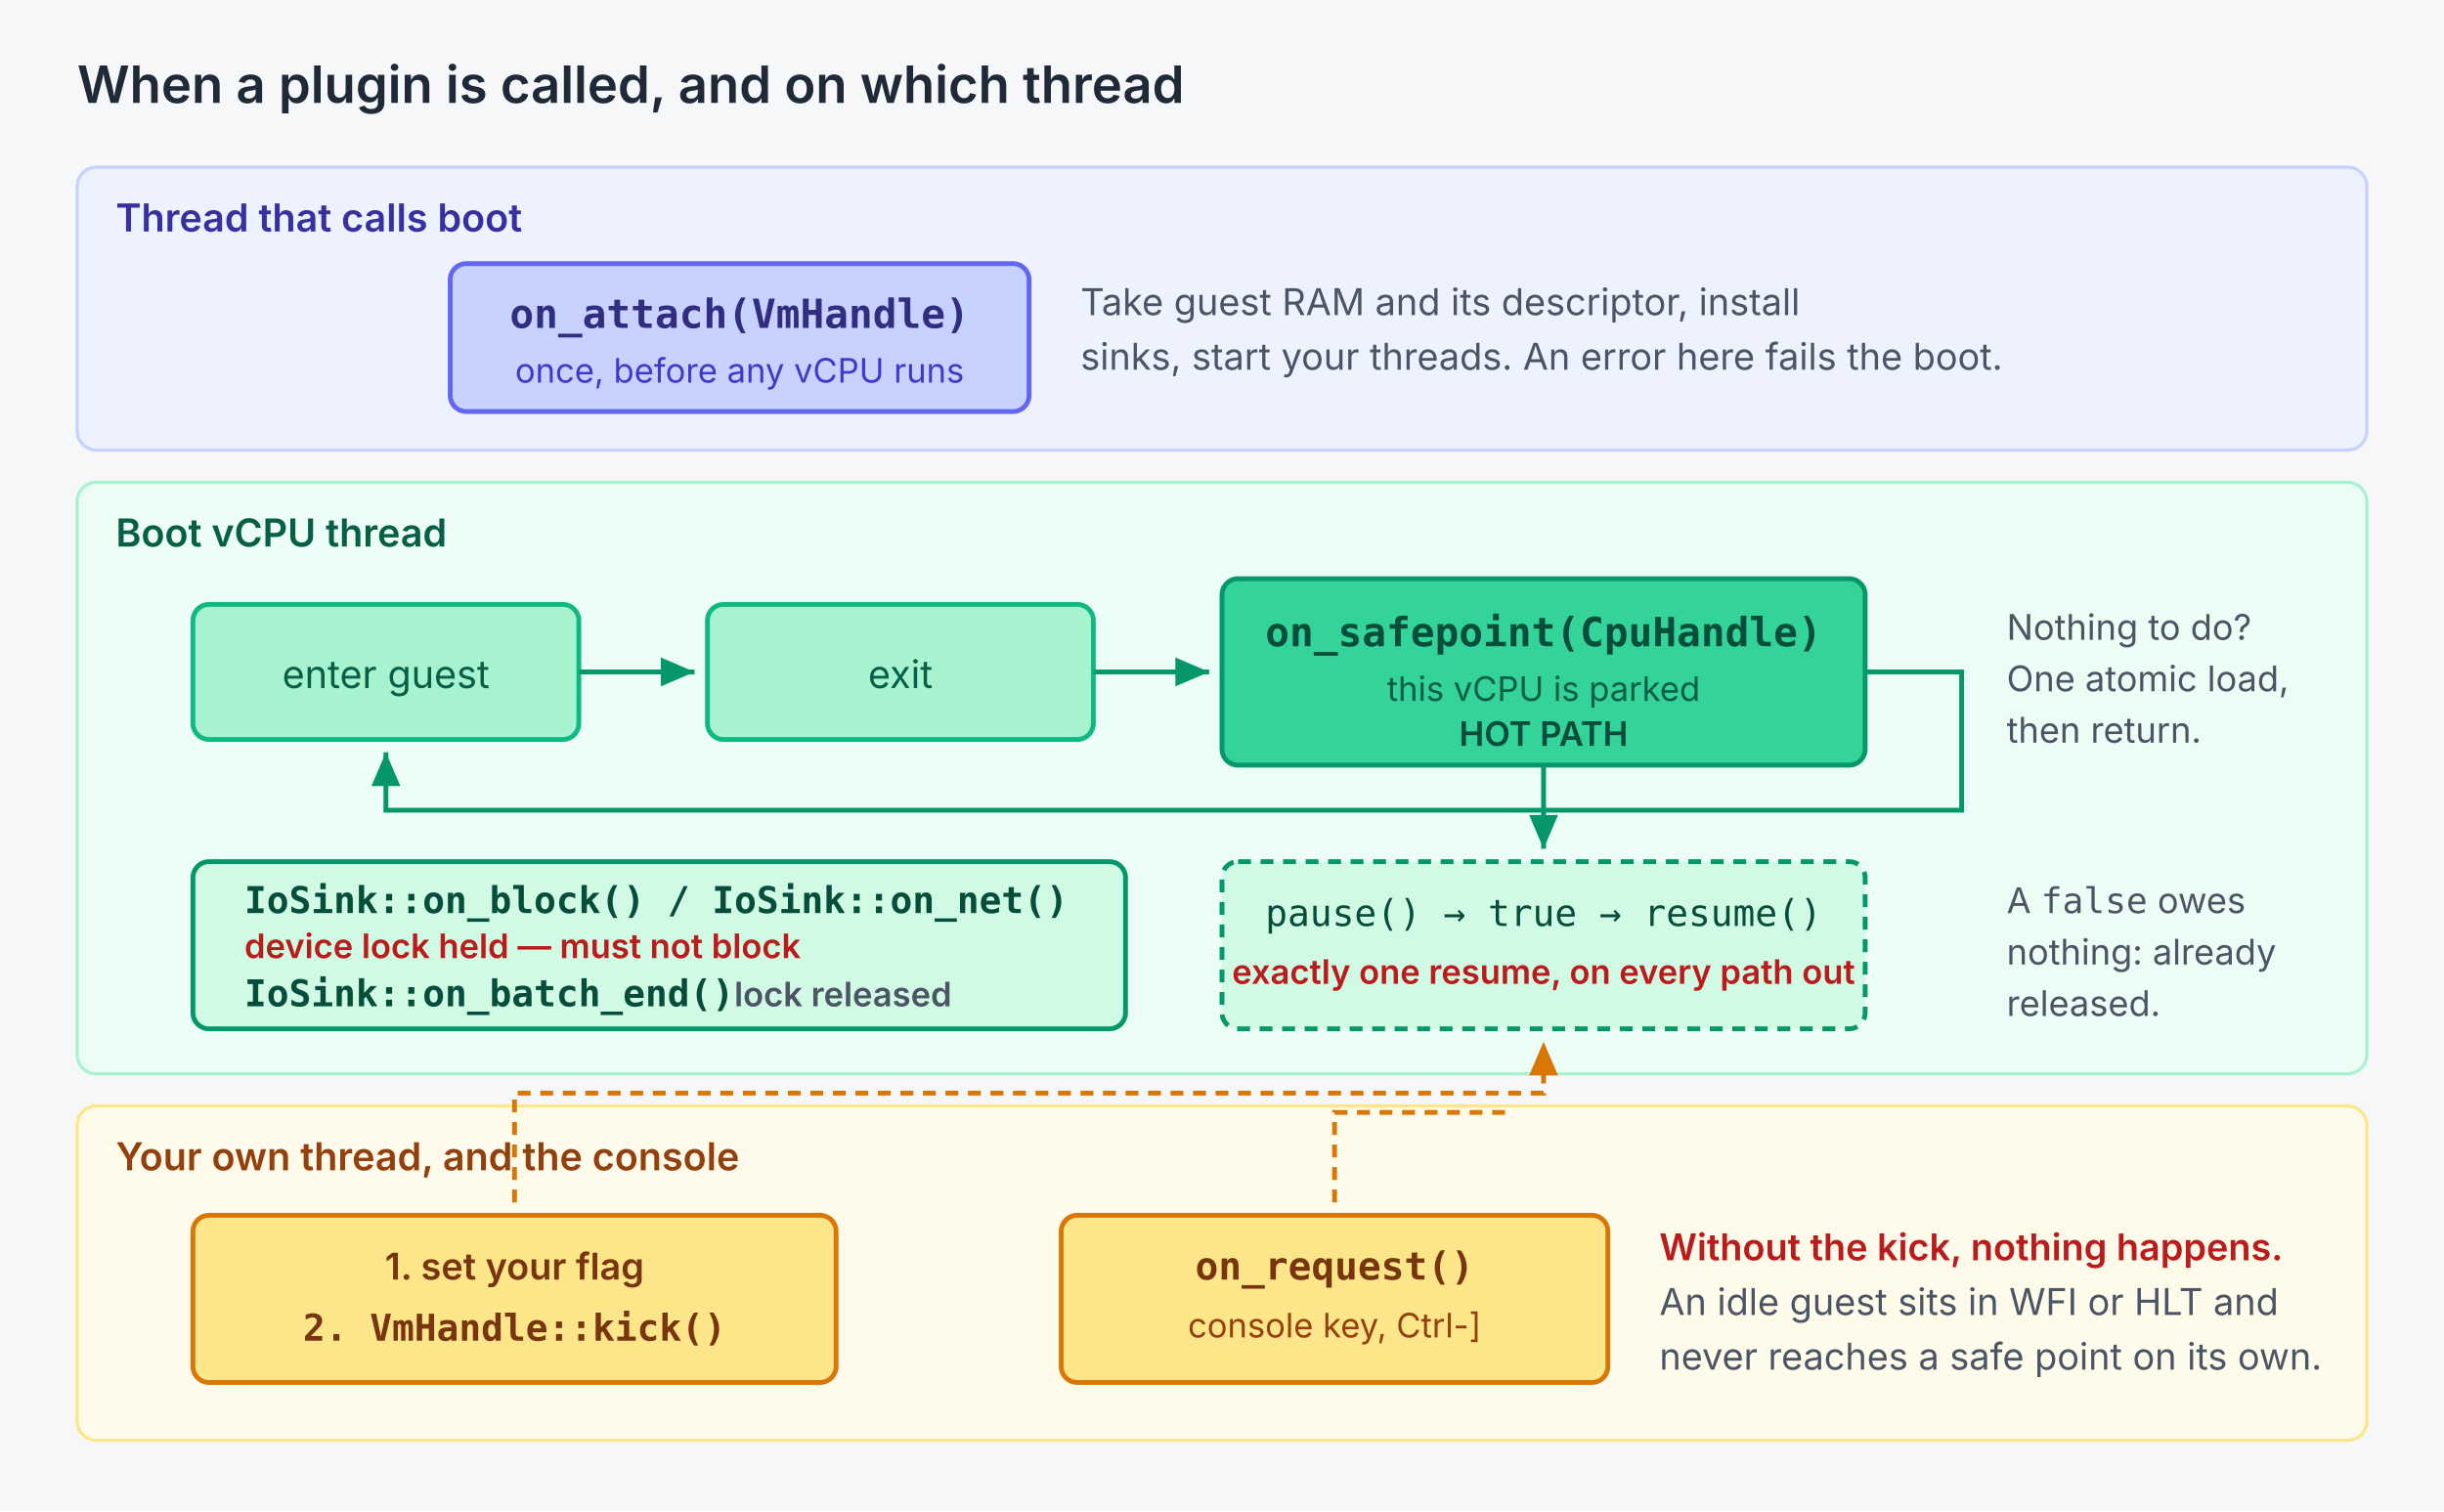
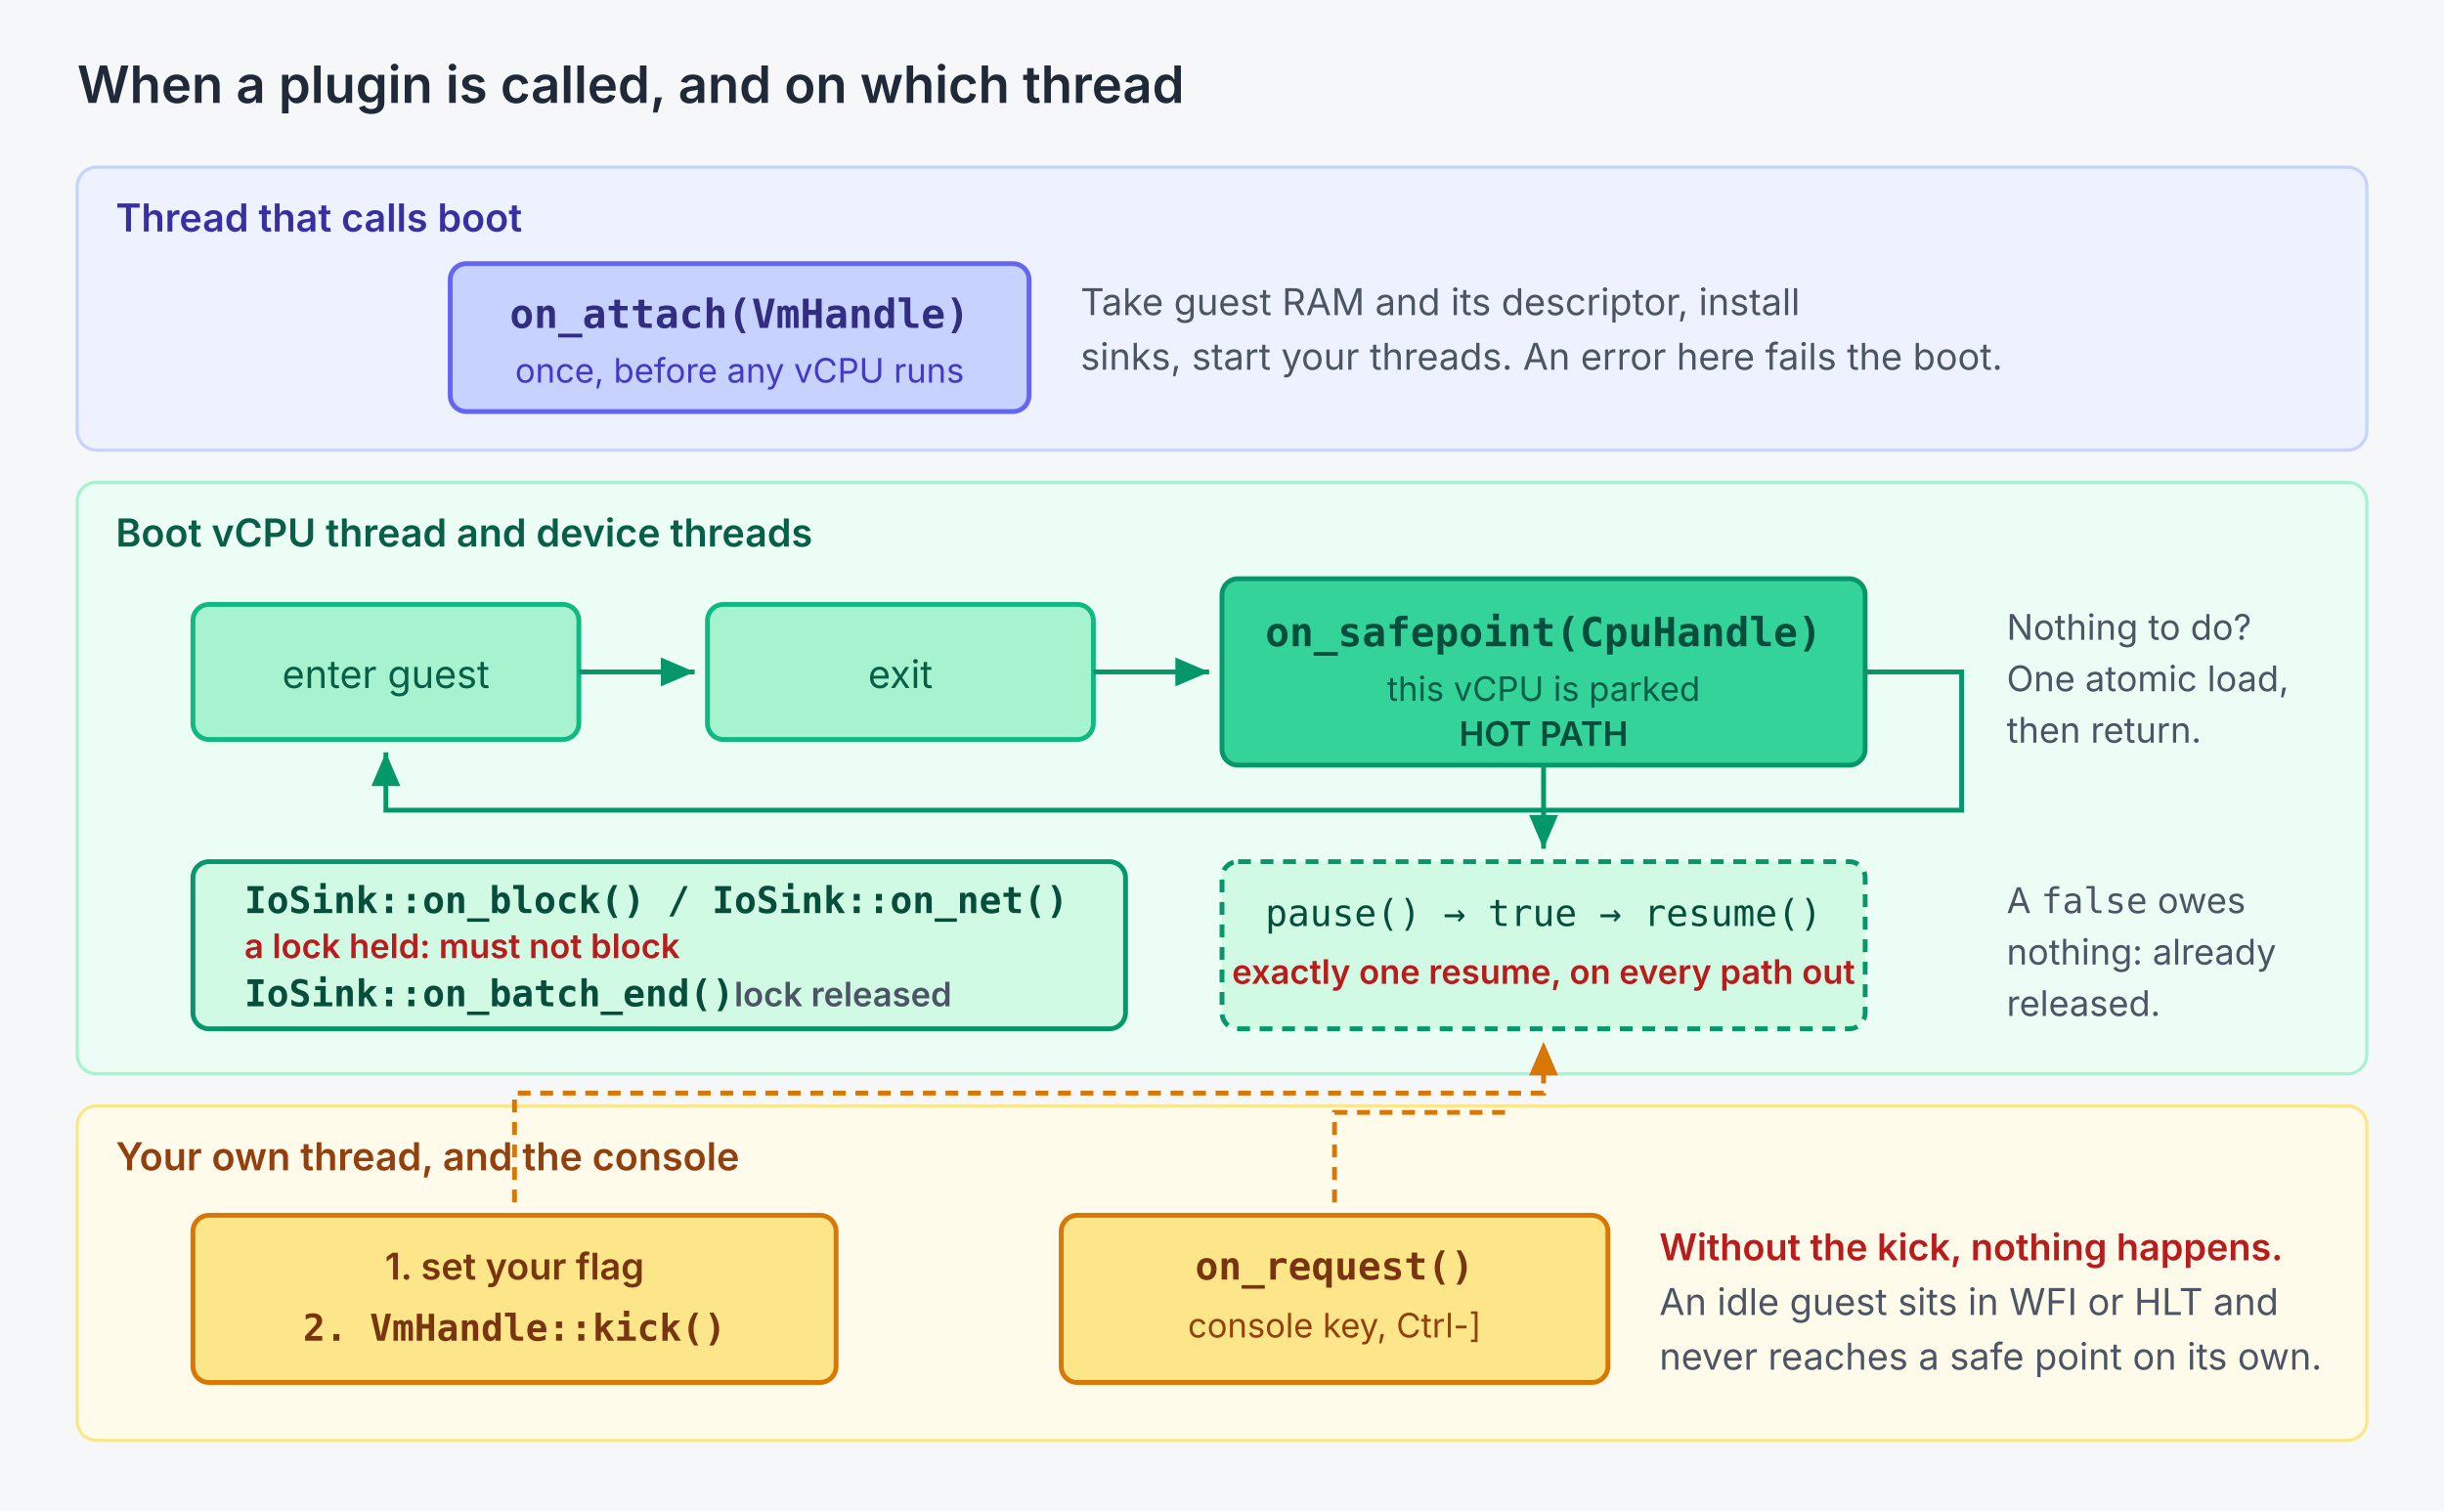
<svg xmlns="http://www.w3.org/2000/svg" viewBox="0 0 760 470" width="760" height="470" role="img" aria-labelledby="t d">
  <rect x="0" y="0" width="760" height="470" fill="#f6f7f9" />
  <text x="24" y="32" font-family="system-ui, -apple-system, Segoe UI, sans-serif" font-size="16" font-weight="600" fill="#1f2937">When a plugin is called, and on which thread</text>
  <rect x="24" y="52" width="712" height="88" rx="6" fill="#eef2ff" stroke="#c7d2fe" />
  <text x="36" y="72" font-family="system-ui, -apple-system, Segoe UI, sans-serif" font-size="12" font-weight="600" fill="#3730a3">Thread that calls boot</text>
  <rect x="24" y="150" width="712" height="184" rx="6" fill="#ecfdf5" stroke="#a7f3d0" />
-   <text x="36" y="170" font-family="system-ui, -apple-system, Segoe UI, sans-serif" font-size="12" font-weight="600" fill="#065f46">Boot vCPU thread</text>
+   <text x="36" y="170" font-family="system-ui, -apple-system, Segoe UI, sans-serif" font-size="12" font-weight="600" fill="#065f46">Boot vCPU thread and device threads</text>
  <rect x="24" y="344" width="712" height="104" rx="6" fill="#fffbeb" stroke="#fde68a" />
  <text x="36" y="364" font-family="system-ui, -apple-system, Segoe UI, sans-serif" font-size="12" font-weight="600" fill="#92400e">Your own thread, and the console</text>
  <rect x="140" y="82" width="180" height="46" rx="5" fill="#c7d2fe" stroke="#6366f1" stroke-width="1.5" />
  <text x="230" y="102" text-anchor="middle" font-family="ui-monospace, SFMono-Regular, Menlo, monospace" font-size="12.5" font-weight="600" fill="#312e81">on_attach(VmHandle)</text>
  <text x="230" y="119" text-anchor="middle" font-family="system-ui, -apple-system, Segoe UI, sans-serif" font-size="10.5" fill="#4338ca">once, before any vCPU runs</text>
  <text x="336" y="98" font-family="system-ui, -apple-system, Segoe UI, sans-serif" font-size="11.5" fill="#4b5563">Take guest RAM and its descriptor, install</text>
  <text x="336" y="115" font-family="system-ui, -apple-system, Segoe UI, sans-serif" font-size="11.5" fill="#4b5563">sinks, start your threads. An error here fails the boot.</text>
  <rect x="60" y="188" width="120" height="42" rx="5" fill="#a7f3d0" stroke="#10b981" stroke-width="1.5" />
  <text x="120" y="214" text-anchor="middle" font-family="system-ui, -apple-system, Segoe UI, sans-serif" font-size="12" fill="#065f46">enter guest</text>
  <rect x="220" y="188" width="120" height="42" rx="5" fill="#a7f3d0" stroke="#10b981" stroke-width="1.5" />
  <text x="280" y="214" text-anchor="middle" font-family="system-ui, -apple-system, Segoe UI, sans-serif" font-size="12" fill="#065f46">exit</text>
  <rect x="380" y="180" width="200" height="58" rx="5" fill="#34d399" stroke="#059669" stroke-width="1.5" />
  <text x="480" y="201" text-anchor="middle" font-family="ui-monospace, SFMono-Regular, Menlo, monospace" font-size="12.5" font-weight="600" fill="#064e3b">on_safepoint(CpuHandle)</text>
  <text x="480" y="218" text-anchor="middle" font-family="system-ui, -apple-system, Segoe UI, sans-serif" font-size="10.5" fill="#065f46">this vCPU is parked</text>
  <text x="480" y="232" text-anchor="middle" font-family="system-ui, -apple-system, Segoe UI, sans-serif" font-size="10.5" font-weight="600" fill="#064e3b">HOT PATH</text>
  <line x1="180" y1="209" x2="216" y2="209" stroke="#059669" stroke-width="1.5" marker-end="url(#ag)" />
  <line x1="340" y1="209" x2="376" y2="209" stroke="#059669" stroke-width="1.5" marker-end="url(#ag)" />
  <path d="M580 209 L610 209 L610 252 L120 252 L120 234" fill="none" stroke="#059669" stroke-width="1.5" marker-end="url(#ag)" />
  <text x="624" y="199" font-family="system-ui, -apple-system, Segoe UI, sans-serif" font-size="11" fill="#4b5563">Nothing to do?</text>
  <text x="624" y="215" font-family="system-ui, -apple-system, Segoe UI, sans-serif" font-size="11" fill="#4b5563">One atomic load,</text>
  <text x="624" y="231" font-family="system-ui, -apple-system, Segoe UI, sans-serif" font-size="11" fill="#4b5563">then return.</text>
  <rect x="380" y="268" width="200" height="52" rx="5" fill="#d1fae5" stroke="#059669" stroke-width="1.5" stroke-dasharray="4 3" />
  <text x="480" y="288" text-anchor="middle" font-family="ui-monospace, SFMono-Regular, Menlo, monospace" font-size="11.5" fill="#064e3b">pause() → true → resume()</text>
  <text x="480" y="306" text-anchor="middle" font-family="system-ui, -apple-system, Segoe UI, sans-serif" font-size="10.5" font-weight="600" fill="#b91c1c">exactly one resume, on every path out</text>
  <line x1="480" y1="238" x2="480" y2="264" stroke="#059669" stroke-width="1.5" marker-end="url(#ag)" />
  <rect x="60" y="268" width="290" height="52" rx="5" fill="#d1fae5" stroke="#059669" stroke-width="1.5" />
  <text x="76" y="284" font-family="ui-monospace, SFMono-Regular, Menlo, monospace" font-size="11.5" font-weight="600" fill="#064e3b">IoSink::on_block() / IoSink::on_net()</text>
-   <text x="76" y="298" font-family="system-ui, -apple-system, Segoe UI, sans-serif" font-size="10.5" font-weight="600" fill="#b91c1c">device lock held — must not block</text>
+   <text x="76" y="298" font-family="system-ui, -apple-system, Segoe UI, sans-serif" font-size="10.5" font-weight="600" fill="#b91c1c">a lock held: must not block</text>
  <text x="76" y="313" font-family="ui-monospace, SFMono-Regular, Menlo, monospace" font-size="11.5" font-weight="600" fill="#064e3b">IoSink::on_batch_end()<tspan font-family="system-ui, -apple-system, Segoe UI, sans-serif" font-size="10.5" fill="#4b5563"> lock released</tspan>
  </text>
  <text x="624" y="284" font-family="system-ui, -apple-system, Segoe UI, sans-serif" font-size="11" fill="#4b5563">A <tspan font-family="ui-monospace, SFMono-Regular, Menlo, monospace">false</tspan> owes
  </text>
  <text x="624" y="300" font-family="system-ui, -apple-system, Segoe UI, sans-serif" font-size="11" fill="#4b5563">nothing: already</text>
  <text x="624" y="316" font-family="system-ui, -apple-system, Segoe UI, sans-serif" font-size="11" fill="#4b5563">released.</text>
  <rect x="60" y="378" width="200" height="52" rx="5" fill="#fde68a" stroke="#d97706" stroke-width="1.5" />
  <text x="160" y="398" text-anchor="middle" font-family="system-ui, -apple-system, Segoe UI, sans-serif" font-size="11.5" font-weight="600" fill="#78350f">1. set your flag</text>
  <text x="160" y="417" text-anchor="middle" font-family="ui-monospace, SFMono-Regular, Menlo, monospace" font-size="11.5" font-weight="600" fill="#78350f">2. VmHandle::kick()</text>
  <rect x="330" y="378" width="170" height="52" rx="5" fill="#fde68a" stroke="#d97706" stroke-width="1.5" />
  <text x="415" y="398" text-anchor="middle" font-family="ui-monospace, SFMono-Regular, Menlo, monospace" font-size="12" font-weight="600" fill="#78350f">on_request()</text>
  <text x="415" y="416" text-anchor="middle" font-family="system-ui, -apple-system, Segoe UI, sans-serif" font-size="10.5" fill="#92400e">console key, Ctrl-]</text>
  <path d="M160 374 L160 340 L480 340 L480 324" fill="none" stroke="#d97706" stroke-width="1.5" stroke-dasharray="4 3" marker-end="url(#ao)" />
  <path d="M415 374 L415 346 L470 346" fill="none" stroke="#d97706" stroke-width="1.5" stroke-dasharray="4 3" />
  <text x="516" y="392" font-family="system-ui, -apple-system, Segoe UI, sans-serif" font-size="11.5" font-weight="600" fill="#b91c1c">Without the kick, nothing happens.</text>
  <text x="516" y="409" font-family="system-ui, -apple-system, Segoe UI, sans-serif" font-size="11.5" fill="#4b5563">An idle guest sits in WFI or HLT and</text>
  <text x="516" y="426" font-family="system-ui, -apple-system, Segoe UI, sans-serif" font-size="11.5" fill="#4b5563">never reaches a safe point on its own.</text>
  <defs>
    <marker id="ag" markerWidth="8" markerHeight="8" refX="7" refY="4" orient="auto">
      <path d="M0,1 L7,4 L0,7 z" fill="#059669" />
    </marker>
    <marker id="ao" markerWidth="8" markerHeight="8" refX="7" refY="4" orient="auto">
      <path d="M0,1 L7,4 L0,7 z" fill="#d97706" />
    </marker>
  </defs>
</svg>
